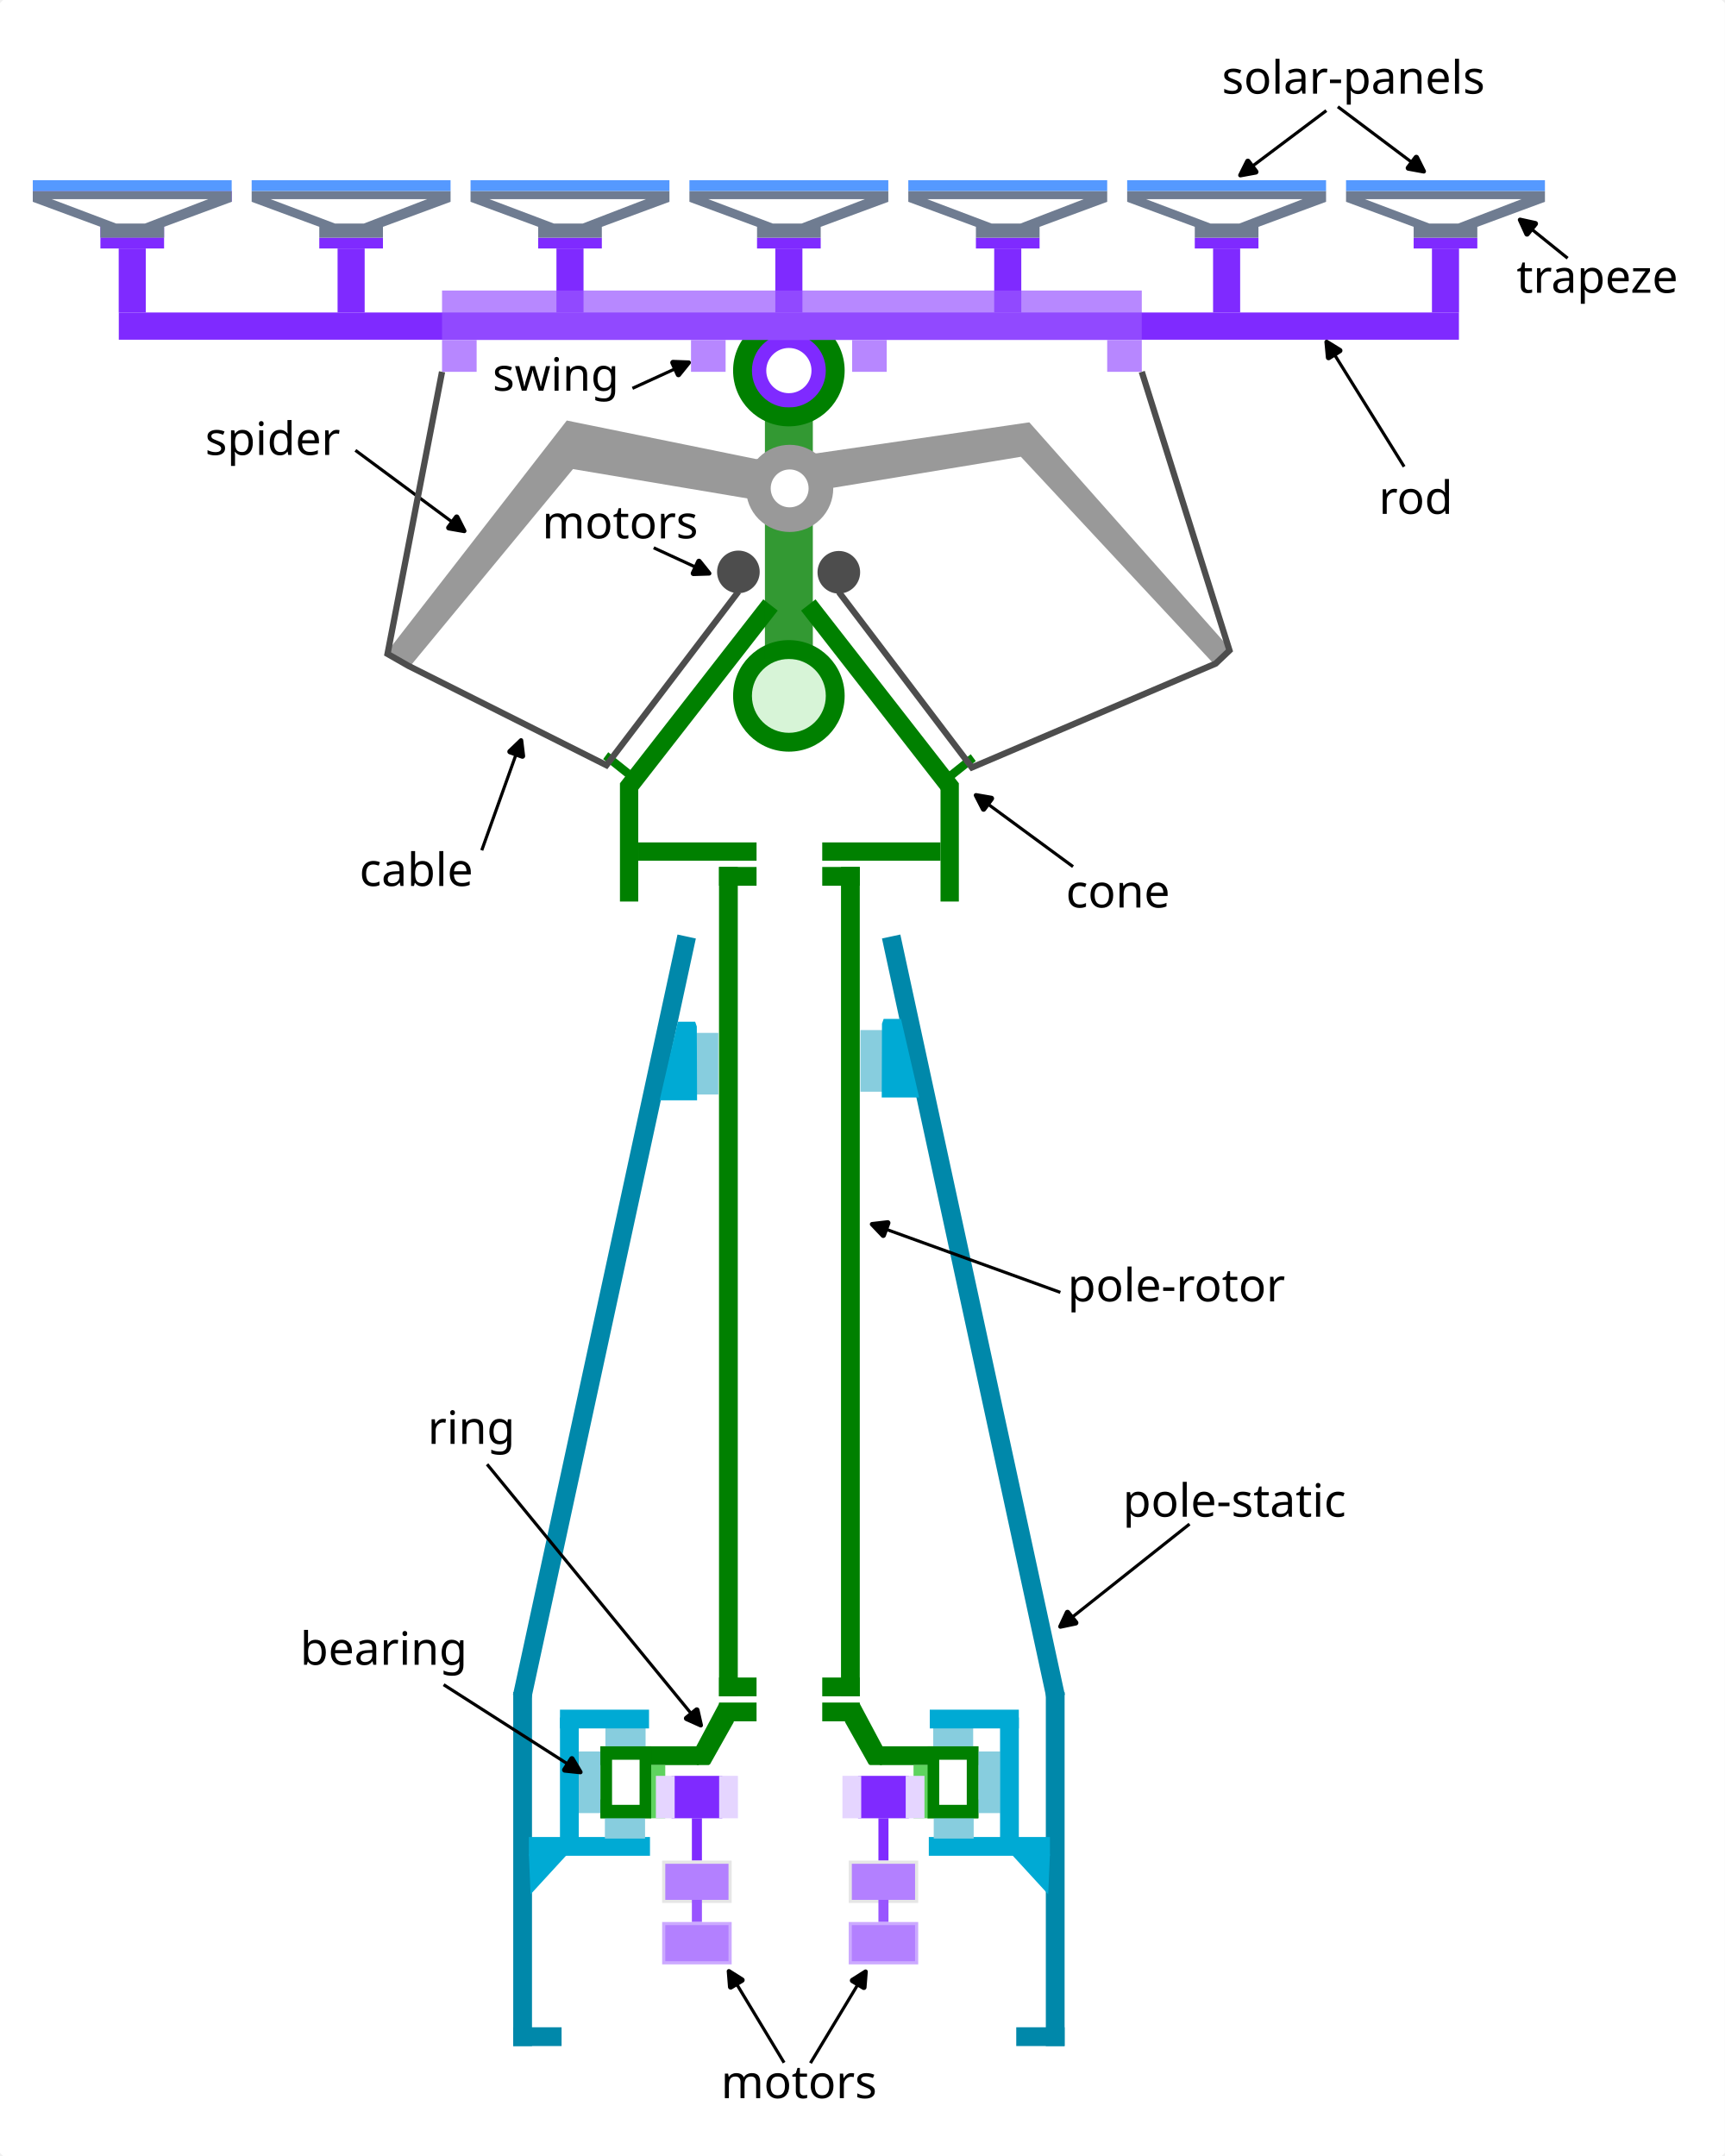
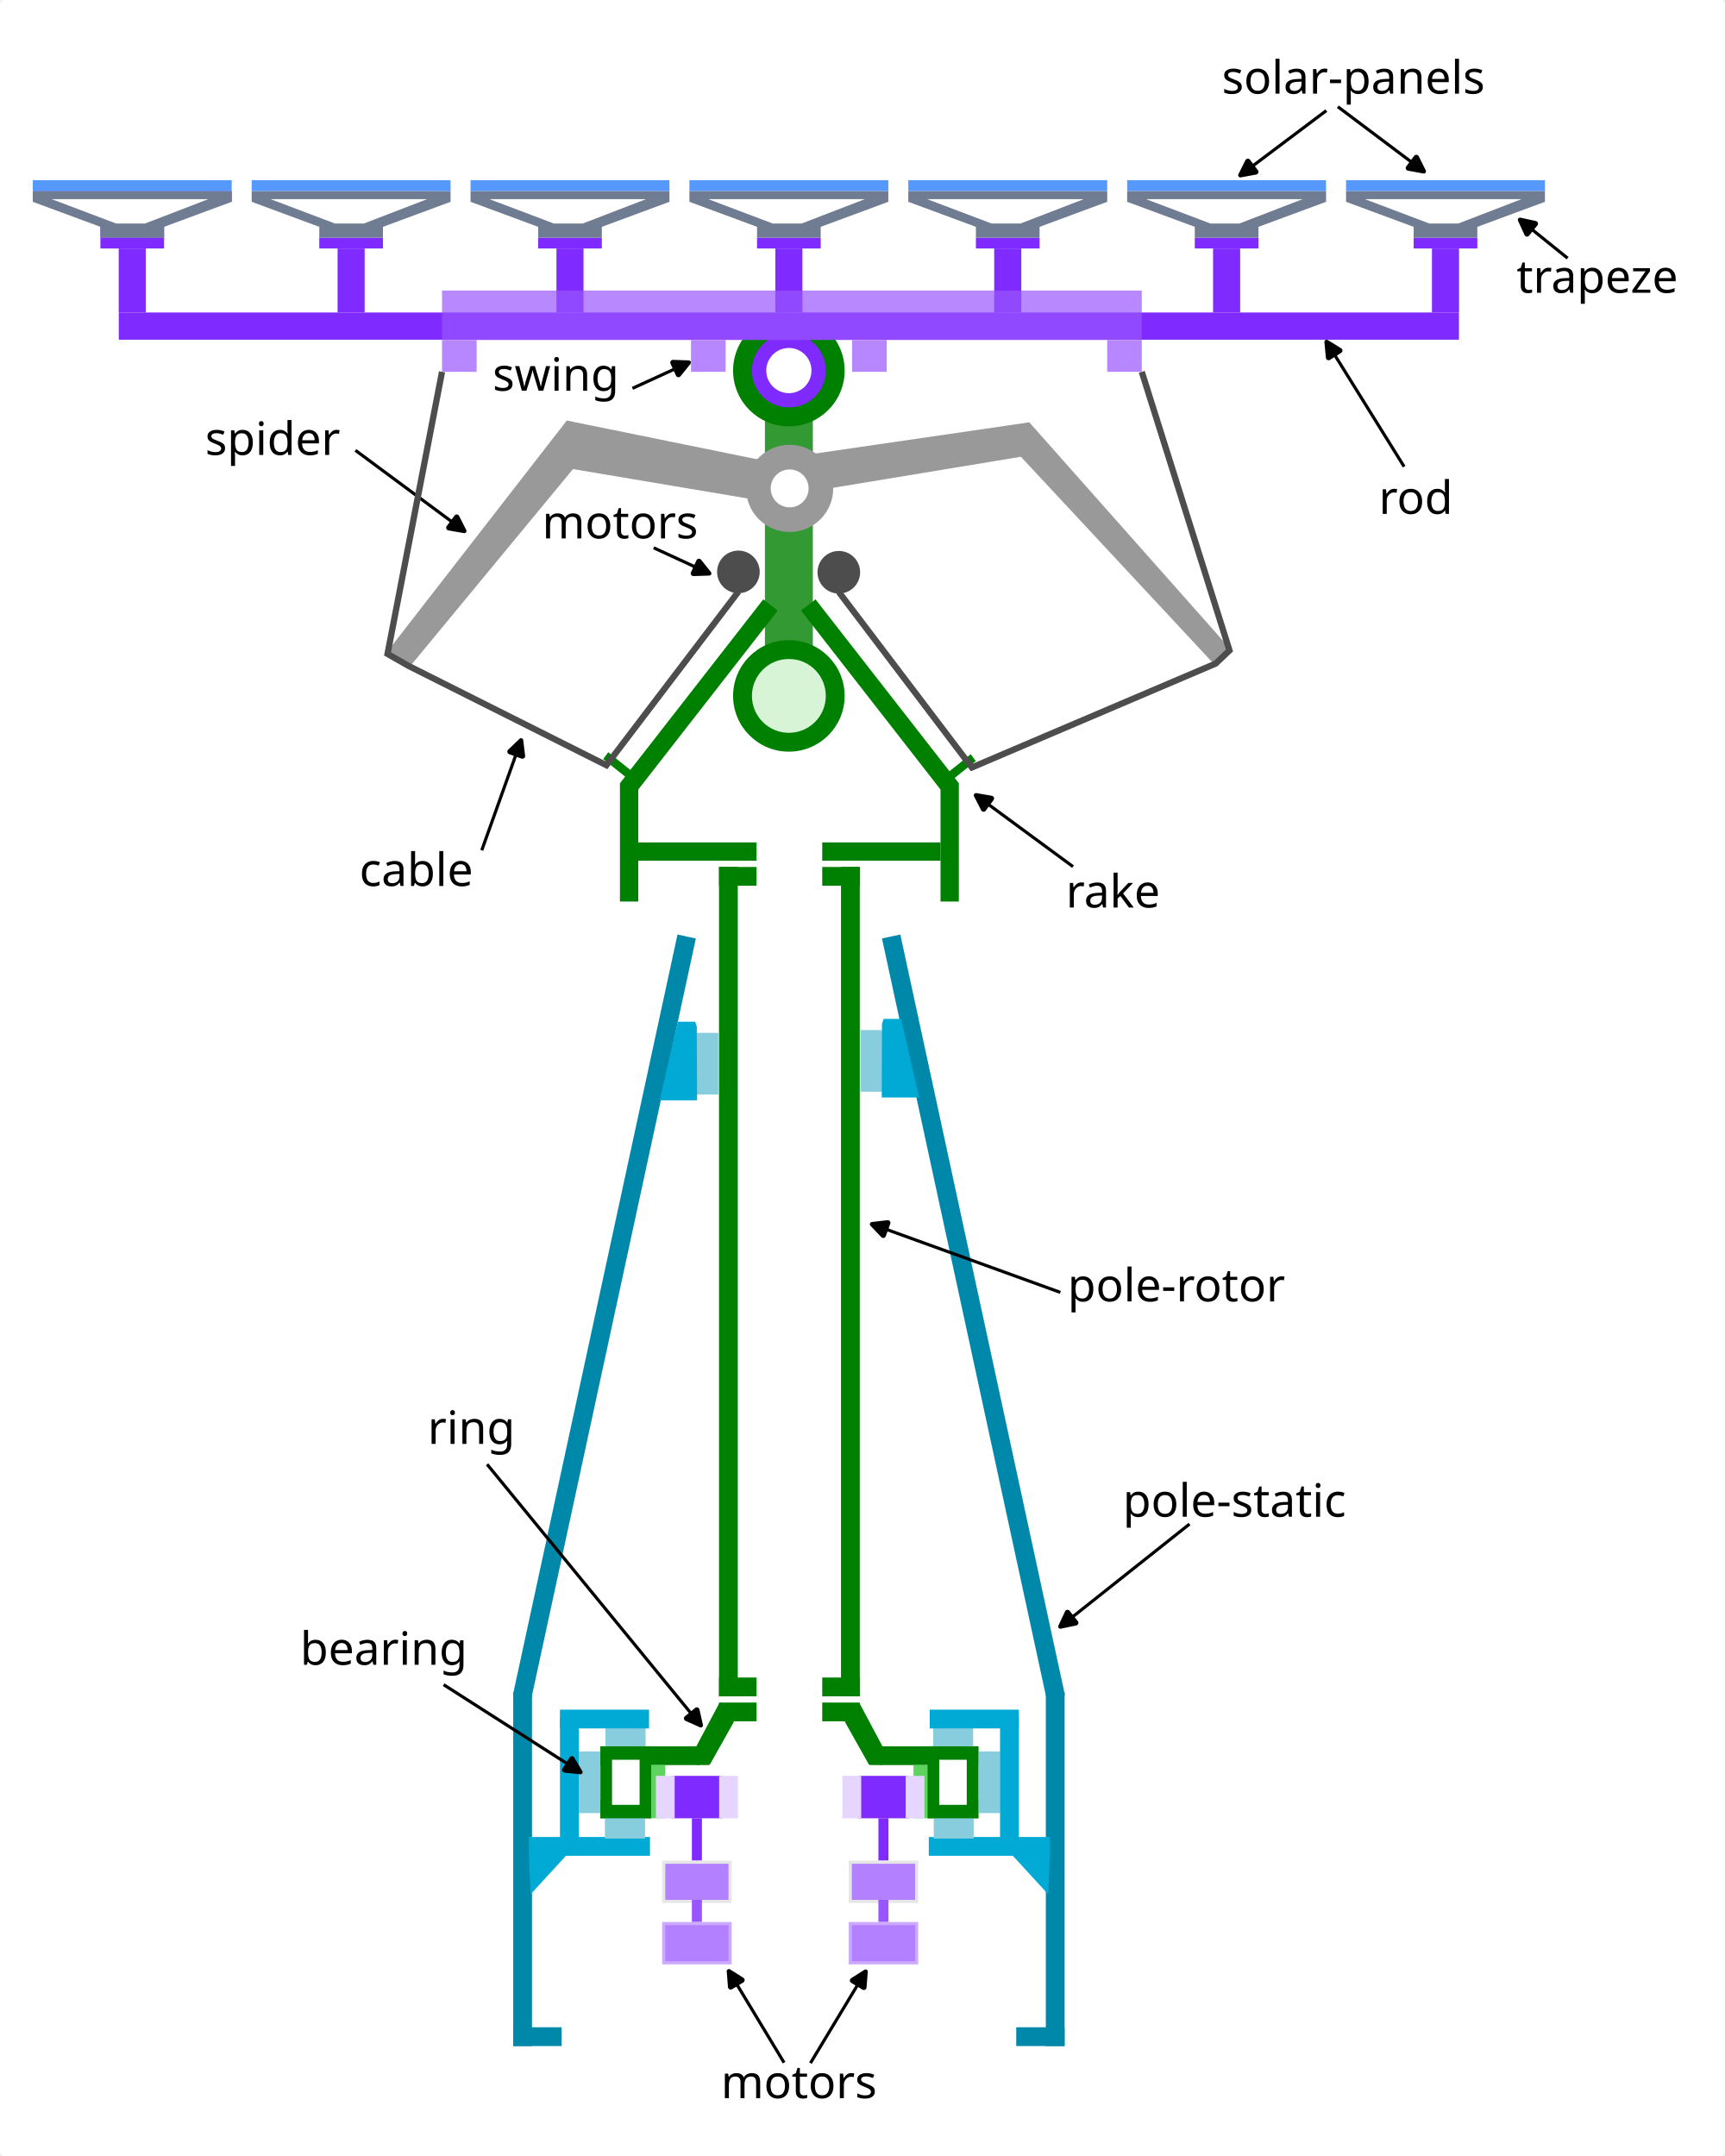
<svg xmlns="http://www.w3.org/2000/svg" width="551.382" height="689.269" viewBox="0 0 145.887 182.369" version="1.1" id="svg1">
  <defs id="defs1">
    <rect x="156.301" y="1264.523" width="49.267" height="21.099" id="rect25" />
    <rect x="54.855" y="1318.21" width="111.518" height="37.987" id="rect23" />
    <rect x="95.684" y="1014.298" width="138.497" height="46.863" id="rect9-8" />
    <rect x="182.76" y="1105.717" width="181.951" height="36.314" id="rect10-3" />
    <rect x="366.507" y="1070.714" width="138.637" height="34.936" id="rect11-0" />
    <rect x="441.651" y="1017.628" width="113.588" height="44.326" id="rect12-1" />
    <rect x="339.166" y="1122.708" width="173.913" height="53.623" id="rect13-7" />
    <rect x="404.022" y="431.123" width="135.339" height="40.229" id="rect14-8" />
    <rect x="402.158" y="361.595" width="130.782" height="44.159" id="rect15-9" />
    <rect x="422.662" y="515.803" width="101.739" height="36.063" id="rect16-1" />
    <marker style="overflow:visible" id="RoundedArrow-8-0-1-5" refX="0" refY="0" orient="auto-start-reverse" markerWidth="1" markerHeight="1" viewBox="0 0 1 1" preserveAspectRatio="xMidYMid">
      <path transform="scale(0.7)" d="m -0.211,-4.106 6.422,3.211 a 1,1 90 0 1 0,1.789 L -0.211,4.106 A 1.236,1.236 31.717 0 1 -2,3 v -6 a 1.236,1.236 148.283 0 1 1.789,-1.106 z" style="fill:context-stroke;fill-rule:evenodd;stroke:none" id="path8-3-5-4-4" />
    </marker>
    <marker style="overflow:visible" id="RoundedArrow-8-0-2-9" refX="0" refY="0" orient="auto-start-reverse" markerWidth="1" markerHeight="1" viewBox="0 0 1 1" preserveAspectRatio="xMidYMid">
      <path transform="scale(0.7)" d="m -0.211,-4.106 6.422,3.211 a 1,1 90 0 1 0,1.789 L -0.211,4.106 A 1.236,1.236 31.717 0 1 -2,3 v -6 a 1.236,1.236 148.283 0 1 1.789,-1.106 z" style="fill:context-stroke;fill-rule:evenodd;stroke:none" id="path8-3-5-6-2" />
    </marker>
    <marker style="overflow:visible" id="RoundedArrow-8-0-2-6-5" refX="0" refY="0" orient="auto-start-reverse" markerWidth="1" markerHeight="1" viewBox="0 0 1 1" preserveAspectRatio="xMidYMid">
      <path transform="scale(0.7)" d="m -0.211,-4.106 6.422,3.211 a 1,1 90 0 1 0,1.789 L -0.211,4.106 A 1.236,1.236 31.717 0 1 -2,3 v -6 a 1.236,1.236 148.283 0 1 1.789,-1.106 z" style="fill:context-stroke;fill-rule:evenodd;stroke:none" id="path8-3-5-6-8-7" />
    </marker>
    <marker style="overflow:visible" id="RoundedArrow-8-0-2-6-3-4" refX="0" refY="0" orient="auto-start-reverse" markerWidth="1" markerHeight="1" viewBox="0 0 1 1" preserveAspectRatio="xMidYMid">
      <path transform="scale(0.7)" d="m -0.211,-4.106 6.422,3.211 a 1,1 90 0 1 0,1.789 L -0.211,4.106 A 1.236,1.236 31.717 0 1 -2,3 v -6 a 1.236,1.236 148.283 0 1 1.789,-1.106 z" style="fill:context-stroke;fill-rule:evenodd;stroke:none" id="path8-3-5-6-8-8-99" />
    </marker>
    <marker style="overflow:visible" id="RoundedArrow-8-0-2-6-3-8-45" refX="0" refY="0" orient="auto-start-reverse" markerWidth="1" markerHeight="1" viewBox="0 0 1 1" preserveAspectRatio="xMidYMid">
      <path transform="scale(0.7)" d="m -0.211,-4.106 6.422,3.211 a 1,1 90 0 1 0,1.789 L -0.211,4.106 A 1.236,1.236 31.717 0 1 -2,3 v -6 a 1.236,1.236 148.283 0 1 1.789,-1.106 z" style="fill:context-stroke;fill-rule:evenodd;stroke:none" id="path8-3-5-6-8-8-9-9" />
    </marker>
    <marker style="overflow:visible" id="RoundedArrow-8-0-2-6-3-8-9-3" refX="0" refY="0" orient="auto-start-reverse" markerWidth="1" markerHeight="1" viewBox="0 0 1 1" preserveAspectRatio="xMidYMid">
      <path transform="scale(0.7)" d="m -0.211,-4.106 6.422,3.211 a 1,1 90 0 1 0,1.789 L -0.211,4.106 A 1.236,1.236 31.717 0 1 -2,3 v -6 a 1.236,1.236 148.283 0 1 1.789,-1.106 z" style="fill:context-stroke;fill-rule:evenodd;stroke:none" id="path8-3-5-6-8-8-9-0-5" />
    </marker>
    <marker style="overflow:visible" id="RoundedArrow-8-0-2-6-3-8-4-7" refX="0" refY="0" orient="auto-start-reverse" markerWidth="1" markerHeight="1" viewBox="0 0 1 1" preserveAspectRatio="xMidYMid">
      <path transform="scale(0.7)" d="m -0.211,-4.106 6.422,3.211 a 1,1 90 0 1 0,1.789 L -0.211,4.106 A 1.236,1.236 31.717 0 1 -2,3 v -6 a 1.236,1.236 148.283 0 1 1.789,-1.106 z" style="fill:context-stroke;fill-rule:evenodd;stroke:none" id="path8-3-5-6-8-8-9-1-0" />
    </marker>
    <marker style="overflow:visible" id="RoundedArrow-8-0-2-6-3-8-0-8" refX="0" refY="0" orient="auto-start-reverse" markerWidth="1" markerHeight="1" viewBox="0 0 1 1" preserveAspectRatio="xMidYMid">
      <path transform="scale(0.7)" d="m -0.211,-4.106 6.422,3.211 a 1,1 90 0 1 0,1.789 L -0.211,4.106 A 1.236,1.236 31.717 0 1 -2,3 v -6 a 1.236,1.236 148.283 0 1 1.789,-1.106 z" style="fill:context-stroke;fill-rule:evenodd;stroke:none" id="path8-3-5-6-8-8-9-86-1" />
    </marker>
    <rect x="443.269" y="400.645" width="108.686" height="33.052" id="rect17-4" />
    <rect x="390.711" y="567.375" width="163.901" height="53.717" id="rect18-3" />
    <marker style="overflow:visible" id="RoundedArrow-8-7" refX="0" refY="0" orient="auto-start-reverse" markerWidth="1" markerHeight="1" viewBox="0 0 1 1" preserveAspectRatio="xMidYMid">
      <path transform="scale(0.7)" d="m -0.211,-4.106 6.422,3.211 a 1,1 90 0 1 0,1.789 L -0.211,4.106 A 1.236,1.236 31.717 0 1 -2,3 v -6 a 1.236,1.236 148.283 0 1 1.789,-1.106 z" style="fill:context-stroke;fill-rule:evenodd;stroke:none" id="path8-3-12" />
    </marker>
    <marker style="overflow:visible" id="RoundedArrow-8-9-2" refX="0" refY="0" orient="auto-start-reverse" markerWidth="1" markerHeight="1" viewBox="0 0 1 1" preserveAspectRatio="xMidYMid">
      <path transform="scale(0.7)" d="m -0.211,-4.106 6.422,3.211 a 1,1 90 0 1 0,1.789 L -0.211,4.106 A 1.236,1.236 31.717 0 1 -2,3 v -6 a 1.236,1.236 148.283 0 1 1.789,-1.106 z" style="fill:context-stroke;fill-rule:evenodd;stroke:none" id="path8-3-1-0" />
    </marker>
    <marker style="overflow:visible" id="RoundedArrow-8-4-2" refX="0" refY="0" orient="auto-start-reverse" markerWidth="1" markerHeight="1" viewBox="0 0 1 1" preserveAspectRatio="xMidYMid">
      <path transform="scale(0.7)" d="m -0.211,-4.106 6.422,3.211 a 1,1 90 0 1 0,1.789 L -0.211,4.106 A 1.236,1.236 31.717 0 1 -2,3 v -6 a 1.236,1.236 148.283 0 1 1.789,-1.106 z" style="fill:context-stroke;fill-rule:evenodd;stroke:none" id="path8-3-4-1" />
    </marker>
    <marker style="overflow:visible" id="RoundedArrow-8-0-1-5-5" refX="0" refY="0" orient="auto-start-reverse" markerWidth="1" markerHeight="1" viewBox="0 0 1 1" preserveAspectRatio="xMidYMid">
      <path transform="scale(0.7)" d="m -0.211,-4.106 6.422,3.211 a 1,1 90 0 1 0,1.789 L -0.211,4.106 A 1.236,1.236 31.717 0 1 -2,3 v -6 a 1.236,1.236 148.283 0 1 1.789,-1.106 z" style="fill:context-stroke;fill-rule:evenodd;stroke:none" id="path8-3-5-4-4-4" />
    </marker>
    <marker style="overflow:visible" id="RoundedArrow-8-0-1-5-5-9" refX="0" refY="0" orient="auto-start-reverse" markerWidth="1" markerHeight="1" viewBox="0 0 1 1" preserveAspectRatio="xMidYMid">
      <path transform="scale(0.7)" d="m -0.211,-4.106 6.422,3.211 a 1,1 90 0 1 0,1.789 L -0.211,4.106 A 1.236,1.236 31.717 0 1 -2,3 v -6 a 1.236,1.236 148.283 0 1 1.789,-1.106 z" style="fill:context-stroke;fill-rule:evenodd;stroke:none" id="path8-3-5-4-4-4-0" />
    </marker>
    <marker style="overflow:visible" id="RoundedArrow-8-0-1-5-5-9-6" refX="0" refY="0" orient="auto-start-reverse" markerWidth="1" markerHeight="1" viewBox="0 0 1 1" preserveAspectRatio="xMidYMid">
      <path transform="scale(0.7)" d="m -0.211,-4.106 6.422,3.211 a 1,1 90 0 1 0,1.789 L -0.211,4.106 A 1.236,1.236 31.717 0 1 -2,3 v -6 a 1.236,1.236 148.283 0 1 1.789,-1.106 z" style="fill:context-stroke;fill-rule:evenodd;stroke:none" id="path8-3-5-4-4-4-0-5" />
    </marker>
    <rect x="339.166" y="1122.708" width="173.913" height="53.623" id="rect13-7-4" />
    <marker style="overflow:visible" id="RoundedArrow-8-0-2-6-3-8-9-3-0" refX="0" refY="0" orient="auto-start-reverse" markerWidth="1" markerHeight="1" viewBox="0 0 1 1" preserveAspectRatio="xMidYMid">
      <path transform="scale(0.7)" d="m -0.211,-4.106 6.422,3.211 a 1,1 90 0 1 0,1.789 L -0.211,4.106 A 1.236,1.236 31.717 0 1 -2,3 v -6 a 1.236,1.236 148.283 0 1 1.789,-1.106 z" style="fill:context-stroke;fill-rule:evenodd;stroke:none" id="path8-3-5-6-8-8-9-0-5-3" />
    </marker>
  </defs>
  <g id="layer1" transform="translate(-8.873591,-270.9917)">
    <rect style="opacity:1;fill:#ffffff;fill-opacity:1;stroke:#ffffff;stroke-width:0.529;stroke-linejoin:bevel;stroke-opacity:1" id="rect26" width="145.357" height="181.84" x="9.138" y="271.256" />
    <rect style="fill:#008000;stroke:none;stroke-width:0.265" id="rect2-2-5-0-5-1-1-9-10-6-4" width="2.435" height="0.718" x="-127.323" y="318.571" transform="matrix(0.7810585,-0.6244578,0.5917722,0.8061052,0,0)" />
    <rect style="fill:#008000;stroke:none;stroke-width:0.265" id="rect2-2-5-0-5-1-1-9-10-6" width="2.435" height="0.718" x="-249.284" y="223.883" transform="matrix(-0.7810585,-0.6244578,-0.5917722,0.8061052,0,0)" />
    <rect style="fill:#0088aa;stroke:#0088aa;stroke-width:0.265" id="rect2-2-5-3" width="29.679" height="1.323" x="414.249" y="52.413" transform="matrix(0,1,1,0,0,0)" />
    <rect style="fill:#0088aa;stroke:#0088aa;stroke-width:0.265" id="rect2-6-3-4" width="3.824" height="1.323" x="52.413" y="-443.928" transform="scale(1,-1)" />
    <rect style="fill:#0088aa;stroke:#0088aa;stroke-width:0.265" id="rect2-2-9-9" width="29.679" height="1.323" x="414.249" y="-98.782" transform="rotate(90)" />
    <rect style="fill:#0088aa;stroke:#0088aa;stroke-width:0.265" id="rect2-6-1-0" width="3.824" height="1.323" x="-98.782" y="-443.928" transform="scale(-1)" />
    <rect style="fill:#0088aa;stroke:#0088aa;stroke-width:0.265" id="rect2-2-5-9-2" width="65.535" height="1.323" x="328.253" y="138.854" transform="matrix(-0.211531,0.9773713,0.9773713,0.211531,0,0)" />
    <rect style="fill:#0088aa;stroke:#0088aa;stroke-width:0.265" id="rect2-2-5-9-6-0" width="65.535" height="1.323" x="360.236" y="-8.92" transform="rotate(77.78791)" />
    <rect style="fill:#008000;stroke:#008000;stroke-width:0.265" id="rect2-2-5-0-1" width="69.886" height="1.323" x="344.458" y="69.818" transform="matrix(0,1,1,0,0,0)" />
    <rect style="fill:#008000;stroke:#008000;stroke-width:0.265" id="rect2-2-5-0-5-96" width="2.91" height="1.323" x="-72.728" y="413.021" transform="scale(-1,1)" />
    <rect style="fill:#008000;stroke:#008000;stroke-width:0.265" id="rect2-2-5-0-8-2" width="69.886" height="1.323" x="344.458" y="-81.459" transform="rotate(90)" />
    <rect style="fill:#008000;stroke:#008000;stroke-width:0.265" id="rect2-2-5-0-5-9-1" width="2.91" height="1.323" x="78.549" y="413.021" />
    <rect style="fill:#008000;stroke:#008000;stroke-width:0.265" id="rect2-2-5-0-5-1-2" width="2.91" height="1.323" x="-72.728" y="344.458" transform="scale(-1,1)" />
    <rect style="fill:#008000;stroke:#008000;stroke-width:0.265" id="rect2-2-5-0-5-9-2-07" width="2.91" height="1.323" x="78.549" y="344.458" />
    <rect style="fill:#008000;stroke:#008000;stroke-width:0.265" id="rect2-2-5-0-5-1-9-3" width="2.91" height="1.323" x="-72.728" y="415.137" transform="scale(-1,1)" />
    <rect style="fill:#008000;stroke:#008000;stroke-width:0.265" id="rect2-2-5-0-5-9-2-4-1" width="2.91" height="1.323" x="78.549" y="415.137" />
    <rect style="fill:#008000;stroke:#008000;stroke-width:0.265" id="rect2-2-5-0-5-1-5-1" width="8.057" height="1.323" x="-67.846" y="418.839" transform="scale(-1,1)" />
    <rect style="fill:#008000;stroke:#008000;stroke-width:0.265" id="rect2-2-5-0-5-9-2-0-9" width="8.057" height="1.323" x="83.432" y="418.839" />
    <rect style="fill:#008000;stroke:#008000;stroke-width:0.265" id="rect2-2-5-0-5-1-5-0-05" width="4.028" height="1.323" x="-63.817" y="423.336" transform="scale(-1,1)" />
    <rect style="fill:#008000;stroke:#008000;stroke-width:0.265" id="rect2-2-5-0-5-1-5-0-0-6" width="4.028" height="1.323" x="-91.489" y="423.336" transform="scale(-1,1)" />
    <rect style="fill:#5fd35f;stroke:none;stroke-width:0.265" id="rect2-2-5-0-5-1-5-0-5-5-7" width="4.498" height="1.323" x="420.294" y="63.817" transform="matrix(0,1,1,0,0,0)" />
    <rect style="fill:#5fd35f;stroke:none;stroke-width:0.265" id="rect2-2-5-0-5-1-5-0-5-5-0-7" width="4.498" height="1.323" x="420.294" y="86.137" transform="matrix(0,1,1,0,0,0)" />
    <path style="fill:#008000;fill-opacity:1;stroke:#008000;stroke-width:0.265;stroke-linecap:butt;stroke-linejoin:bevel;stroke-opacity:1" d="m 69.818,415.137 -1.972,3.701 v 1.323 h 0.966 l 2.006,-3.569 z" id="path1-4" />
    <path style="fill:#008000;fill-opacity:1;stroke:#008000;stroke-width:0.265;stroke-linecap:butt;stroke-linejoin:bevel;stroke-opacity:1" d="m 81.459,415.137 1.972,3.701 v 1.323 h -0.966 l -2.006,-3.569 z" id="path1-1-0" />
    <rect style="fill:#7f2aff;fill-opacity:1;stroke:#7f2aff;stroke-width:0.265" id="rect2-2-5-0-5-1-5-0-5-0-6" width="3.32" height="4.028" x="421.34" y="65.802" transform="matrix(0,1,1,0,0,0)" />
    <rect style="fill:#e5d5ff;fill-opacity:1;stroke:#e5d5ff;stroke-width:0.265;stroke-opacity:1" id="rect2-2-5-0-5-1-5-0-5-5-2-4" width="3.32" height="1.323" x="421.34" y="69.83" transform="matrix(0,1,1,0,0,0)" />
    <rect style="fill:#e5d5ff;fill-opacity:1;stroke:#e5d5ff;stroke-width:0.265;stroke-opacity:1" id="rect2-2-5-0-5-1-5-0-5-5-2-9-7" width="3.32" height="1.323" x="421.34" y="64.479" transform="matrix(0,1,1,0,0,0)" />
    <rect style="fill:#7f2aff;fill-opacity:1;stroke:#7f2aff;stroke-width:0.265" id="rect2-2-5-0-5-1-5-0-5-0-8-4" width="3.32" height="4.028" x="421.34" y="81.58" transform="matrix(0,1,1,0,0,0)" />
    <rect style="fill:#e5d5ff;fill-opacity:1;stroke:#e5d5ff;stroke-width:0.265;stroke-opacity:1" id="rect2-2-5-0-5-1-5-0-5-5-2-7-8" width="3.32" height="1.323" x="421.34" y="85.608" transform="matrix(0,1,1,0,0,0)" />
    <rect style="fill:#e5d5ff;fill-opacity:1;stroke:#e5d5ff;stroke-width:0.265;stroke-opacity:1" id="rect2-2-5-0-5-1-5-0-5-5-2-9-1-5" width="3.32" height="1.323" x="421.34" y="80.257" transform="matrix(0,1,1,0,0,0)" />
    <rect style="fill:#7f2aff;fill-opacity:1;stroke:#7f2aff;stroke-width:0.265" id="rect2-2-5-0-5-1-5-0-5-0-2-8" width="3.32" height="0.585" x="424.924" y="67.523" transform="matrix(0,1,1,0,0,0)" />
    <rect style="fill:#7f2aff;fill-opacity:1;stroke:#7f2aff;stroke-width:0.265" id="rect2-2-5-0-5-1-5-0-5-0-2-0-2" width="3.32" height="0.585" x="424.924" y="83.301" transform="matrix(0,1,1,0,0,0)" />
    <rect style="fill:#b380ff;fill-opacity:1;stroke:#e6e6e6;stroke-width:0.265" id="rect2-2-5-0-5-1-5-0-5-0-9-6" width="3.32" height="5.615" x="428.508" y="65.008" transform="matrix(0,1,1,0,0,0)" />
    <rect style="fill:#9955ff;fill-opacity:1;stroke:#9955ff;stroke-width:0.265" id="rect2-2-5-0-5-1-5-0-5-0-2-9-0" width="1.607" height="0.585" x="431.828" y="67.523" transform="matrix(0,1,1,0,0,0)" />
    <rect style="fill:#b380ff;fill-opacity:1;stroke:#ccaaff;stroke-width:0.265" id="rect2-2-5-0-5-1-5-0-5-0-9-1-66" width="3.32" height="5.615" x="433.699" y="65.008" transform="matrix(0,1,1,0,0,0)" />
    <rect style="fill:#b380ff;fill-opacity:1;stroke:#e6e6e6;stroke-width:0.265" id="rect2-2-5-0-5-1-5-0-5-0-9-7-4" width="3.32" height="5.615" x="428.508" y="80.786" transform="matrix(0,1,1,0,0,0)" />
    <rect style="fill:#9955ff;fill-opacity:1;stroke:#9955ff;stroke-width:0.265" id="rect2-2-5-0-5-1-5-0-5-0-2-9-7-6" width="1.607" height="0.585" x="431.828" y="83.301" transform="matrix(0,1,1,0,0,0)" />
    <rect style="fill:#b380ff;fill-opacity:1;stroke:#ccaaff;stroke-width:0.265" id="rect2-2-5-0-5-1-5-0-5-0-9-1-6-2" width="3.32" height="5.615" x="433.699" y="80.786" transform="matrix(0,1,1,0,0,0)" />
    <rect style="fill:#00aad4;stroke:#00aad4;stroke-width:0.265" id="rect2-6-3-5-8" width="9.979" height="1.323" x="53.736" y="-427.834" transform="scale(1,-1)" />
    <rect style="fill:#87cdde;stroke:none;stroke-width:0.265" id="rect2-6-3-5-4-96" width="3.397" height="1.852" x="60.034" y="-426.511" transform="scale(1,-1)" />
    <rect style="fill:#87cdde;stroke:none;stroke-width:0.265" id="rect2-6-3-5-4-9-0" width="5.214" height="1.852" x="419.142" y="-59.656" transform="rotate(90)" />
    <rect style="fill:#87cdde;stroke:none;stroke-width:0.265" id="rect2-6-3-5-4-8-7" width="3.397" height="1.852" x="60.078" y="-418.706" transform="scale(1,-1)" />
    <rect style="fill:#00aad4;stroke:#00aad4;stroke-width:0.265" id="rect2-6-3-5-9-0" width="9.979" height="1.323" x="-426.379" y="-57.69" transform="matrix(0,-1,-1,0,0,0)" />
    <rect style="fill:#00aad4;stroke:#00aad4;stroke-width:0.265" id="rect2-6-3-5-9-5-1" width="7.267" height="1.323" x="56.367" y="-417.062" transform="scale(1,-1)" />
    <rect style="fill:#00aad4;stroke:#00aad4;stroke-width:0.265" id="rect2-6-3-5-5-0" width="9.979" height="1.323" x="-97.541" y="-427.834" transform="scale(-1)" />
    <rect style="fill:#87cdde;stroke:none;stroke-width:0.265" id="rect2-6-3-5-4-98-1" width="3.38" height="1.852" x="-91.226" y="-426.511" transform="scale(-1)" />
    <rect style="fill:#87cdde;stroke:none;stroke-width:0.265" id="rect2-6-3-5-4-9-4-3" width="5.214" height="1.852" x="419.142" y="91.621" transform="matrix(0,1,1,0,0,0)" />
    <rect style="fill:#87cdde;stroke:none;stroke-width:0.265" id="rect2-6-3-5-4-8-8-7" width="3.38" height="1.852" x="-91.182" y="-418.706" transform="scale(-1)" />
    <rect style="fill:#00aad4;stroke:#00aad4;stroke-width:0.265" id="rect2-6-3-5-9-1-7" width="9.979" height="1.323" x="-426.379" y="93.588" transform="rotate(-90)" />
    <rect style="fill:#00aad4;stroke:#00aad4;stroke-width:0.265" id="rect2-6-3-5-9-5-0-2" width="7.267" height="1.323" x="-94.911" y="-417.062" transform="scale(-1)" />
    <rect style="fill:#008000;fill-opacity:1;stroke:#008000;stroke-width:0.265" id="rect2-2-5-0-5-1-5-0-5-6" width="5.821" height="4.028" x="418.839" y="59.789" transform="matrix(0,1,1,0,0,0)" />
    <rect style="fill:#ffffff;stroke:#008000;stroke-width:0.265" id="rect2-2-5-0-5-1-5-0-5-7-4" width="4.077" height="2.595" x="419.71" y="60.506" transform="matrix(0,1,1,0,0,0)" />
    <rect style="fill:#008000;stroke:#008000;stroke-width:0.265" id="rect2-2-5-0-5-1-5-0-5-54-5" width="5.821" height="4.028" x="418.839" y="87.46" transform="matrix(0,1,1,0,0,0)" />
    <rect style="fill:#ffffff;stroke:#008000;stroke-width:0.265" id="rect2-2-5-0-5-1-5-0-5-7-7-2" width="4.077" height="2.595" x="419.71" y="88.177" transform="matrix(0,1,1,0,0,0)" />
    <path style="fill:#00aad4;fill-opacity:1;stroke:#00aad4;stroke-width:0.265px;stroke-linecap:butt;stroke-linejoin:miter;stroke-opacity:1" d="m 53.736,427.834 2.825,0.132 -2.693,2.934 -0.132,-3.066" id="path3-0" />
    <path style="fill:#00aad4;fill-opacity:1;stroke:#00aad4;stroke-width:0.265px;stroke-linecap:butt;stroke-linejoin:miter;stroke-opacity:1" d="m 97.541,427.834 -2.825,0.132 2.693,2.934 0.132,-3.066" id="path3-4-2" />
    <rect style="fill:#87cdde;stroke:none;stroke-width:0.265" id="rect2-6-3-5-4-9-9-9" width="5.214" height="1.852" x="358.36" y="-69.629" transform="rotate(90)" />
    <path style="fill:#00aad4;fill-opacity:1;stroke:#00aad4;stroke-width:0.265px;stroke-linecap:butt;stroke-linejoin:miter;stroke-opacity:1" d="m 67.675,357.84 0.021,6.093 h -2.867 l 1.477,-6.386 h 1.266 z" id="path5-0" />
    <rect style="fill:#87cdde;stroke:none;stroke-width:0.265" id="rect2-6-3-5-4-9-9-7-9" width="5.214" height="1.852" x="358.122" y="81.648" transform="matrix(0,1,1,0,0,0)" />
    <path style="fill:#00aad4;fill-opacity:1;stroke:#00aad4;stroke-width:0.265px;stroke-linecap:butt;stroke-linejoin:miter;stroke-opacity:1" d="m 83.602,357.601 -0.021,6.093 h 2.867 l -1.477,-6.386 h -1.266 z" id="path5-8-9" />
    <rect style="fill:#008000;stroke:none;stroke-width:0.265" id="rect2-2-5-0-5-1-1-4" width="10.005" height="1.549" x="-72.861" y="342.248" transform="scale(-1,1)" />
    <rect style="fill:#008000;stroke:none;stroke-width:0.265" id="rect2-2-5-0-5-1-1-8-5" width="10.005" height="1.549" x="-88.421" y="342.248" transform="scale(-1,1)" />
    <rect style="fill:#008000;stroke:none;stroke-width:0.265" id="rect2-2-5-0-5-1-1-9-10" width="10.005" height="1.549" x="-347.25" y="-62.856" transform="matrix(0,-1,-1,0,0,0)" />
    <rect style="fill:#008000;stroke:none;stroke-width:0.265" id="rect2-2-5-0-5-1-1-9-3-3" width="10.005" height="1.549" x="-347.25" y="-89.97" transform="matrix(0,-1,-1,0,0,0)" />
    <rect style="fill:#008000;stroke:none;stroke-width:0.265" id="rect2-2-5-0-5-1-1-9-0-7" width="19.722" height="1.549" x="-228.33" y="-257.201" transform="matrix(0.6146698,-0.7887846,-0.7887846,-0.6146698,0,0)" />
    <rect style="fill:#008000;stroke:none;stroke-width:0.265" id="rect2-2-5-0-5-1-1-9-0-6-8" width="19.722" height="1.549" x="-321.316" y="-137.876" transform="rotate(-127.9279)" />
    <text xml:space="preserve" transform="matrix(0.2645833,0,0,0.2645833,78.52539,127.4865)" id="text9-9" style="font-size:14.667px;line-height:1.25;font-family:sans-serif;white-space:pre;shape-inside:url(#rect9-8);display:inline">
      <tspan x="95.684" y="1027.275" id="tspan1">pole-static</tspan>
    </text>
    <text xml:space="preserve" transform="matrix(0.2645833,0,0,0.2645833,50.81464,85.08443)" id="text10-7" style="font-size:14.667px;line-height:1.25;font-family:sans-serif;white-space:pre;shape-inside:url(#rect10-3);display:inline">
      <tspan x="182.76" y="1118.693" id="tspan2">pole-rotor</tspan>
    </text>
    <text xml:space="preserve" transform="matrix(0.2645833,0,0,0.2645833,-51.92553,106.3991)" id="text11-8" style="font-size:14.667px;line-height:1.25;font-family:sans-serif;white-space:pre;shape-inside:url(#rect11-0);display:inline">
      <tspan x="366.508" y="1083.689" id="tspan3">ring</tspan>
    </text>
    <text xml:space="preserve" transform="matrix(0.2645833,0,0,0.2645833,-82.59596,139.1299)" id="text12-5" style="font-size:14.667px;line-height:1.25;font-family:sans-serif;white-space:pre;shape-inside:url(#rect12-1);display:inline">
      <tspan x="441.65" y="1030.605" id="tspan4">bearing</tspan>
    </text>
    <text xml:space="preserve" transform="matrix(0.2645833,0,0,0.2645833,-19.8865,147.9867)" id="text13-3" style="font-size:14.667px;line-height:1.25;font-family:sans-serif;white-space:pre;shape-inside:url(#rect13-7);display:inline">
      <tspan x="339.166" y="1135.684" id="tspan5">motors</tspan>
    </text>
    <text xml:space="preserve" transform="matrix(0.2645833,0,0,0.2645833,-7.871106,230.2526)" id="text14-8" style="font-size:14.667px;line-height:1.25;font-family:sans-serif;white-space:pre;shape-inside:url(#rect14-8);display:inline">
-       <tspan x="404.021" y="444.1" id="tspan6">cone</tspan>
+       <tspan x="404.021" y="444.1" id="tspan6">rake</tspan>
    </text>
    <text xml:space="preserve" transform="matrix(0.2645833,0,0,0.2645833,-55.86725,204.9361)" id="text15-7" style="font-size:14.667px;line-height:1.25;font-family:sans-serif;white-space:pre;shape-inside:url(#rect15-9);display:inline">
      <tspan x="402.158" y="374.572" id="tspan7">swing</tspan>
    </text>
    <text xml:space="preserve" transform="matrix(0.2645833,0,0,0.2645833,13.66146,174.5514)" id="text16-3" style="font-size:14.667px;line-height:1.25;font-family:sans-serif;white-space:pre;shape-inside:url(#rect16-1);display:inline">
      <tspan x="422.662" y="528.779" id="tspan8">rod</tspan>
    </text>
    <path style="fill:none;stroke:#000000;stroke-width:0.265px;stroke-linecap:butt;stroke-linejoin:miter;stroke-opacity:1;marker-start:url(#RoundedArrow-8-0-1-5)" d="m 66.152,302.107 -3.788,1.733" id="path4-0-2-9-8" />
    <path style="fill:none;stroke:#000000;stroke-width:0.265px;stroke-linecap:butt;stroke-linejoin:miter;stroke-opacity:1;marker-start:url(#RoundedArrow-8-0-2-9)" d="m 92.278,338.894 7.35,5.404" id="path4-0-2-1-7" />
    <path style="fill:none;stroke:#000000;stroke-width:0.265px;stroke-linecap:butt;stroke-linejoin:miter;stroke-opacity:1;marker-start:url(#RoundedArrow-8-0-2-6-5)" d="m 83.633,374.907 14.924,5.404" id="path4-0-2-1-8-41" />
    <path style="fill:none;stroke:#000000;stroke-width:0.265px;stroke-linecap:butt;stroke-linejoin:miter;stroke-opacity:1;marker-start:url(#RoundedArrow-8-0-2-6-3-4)" d="m 99.396,407.912 10.085,-8.005" id="path4-0-2-1-8-4-9" />
    <path style="fill:none;stroke:#000000;stroke-width:0.265px;stroke-linecap:butt;stroke-linejoin:miter;stroke-opacity:1;marker-start:url(#RoundedArrow-8-0-2-6-3-8-45)" d="m 71.076,438.648 4.113,6.819" id="path4-0-2-1-8-4-6-0" />
    <path style="fill:none;stroke:#000000;stroke-width:0.265px;stroke-linecap:butt;stroke-linejoin:miter;stroke-opacity:1;marker-start:url(#RoundedArrow-8-0-2-6-3-8-9-3)" d="m 81.532,438.682 -4.113,6.819" id="path4-0-2-1-8-4-6-3-9" />
    <path style="fill:none;stroke:#000000;stroke-width:0.265px;stroke-linecap:butt;stroke-linejoin:miter;stroke-opacity:1;marker-start:url(#RoundedArrow-8-0-2-6-3-8-4-7)" d="m 57.061,420.313 -10.666,-6.819" id="path4-0-2-1-8-4-6-4-8" />
    <path style="fill:none;stroke:#000000;stroke-width:0.265px;stroke-linecap:butt;stroke-linejoin:miter;stroke-opacity:1;marker-start:url(#RoundedArrow-8-0-2-6-3-8-0-8)" d="M 67.467,416.101 50.07,394.853" id="path4-0-2-1-8-4-6-47-8" />
    <circle style="opacity:1;fill:#008000;fill-opacity:1;stroke:none;stroke-width:0.265;stroke-linejoin:bevel;stroke-opacity:1" id="path19" cx="75.594" cy="329.854" r="4.718" />
    <circle style="fill:#d7f4d7;fill-opacity:1;stroke:none;stroke-width:0.265;stroke-linejoin:bevel;stroke-opacity:1" id="path19-3" cx="75.594" cy="329.854" r="3.124" />
    <circle style="fill:#008000;fill-opacity:1;stroke:none;stroke-width:0.265;stroke-linejoin:bevel;stroke-opacity:1" id="path19-9" cx="75.594" cy="302.337" r="4.718" />
    <circle style="fill:#7f2aff;fill-opacity:1;stroke:none;stroke-width:0.265;stroke-linejoin:bevel;stroke-opacity:1" id="path19-3-9" cx="75.594" cy="302.337" r="3.124" />
    <rect style="opacity:0.8;fill:#008000;stroke:none;stroke-width:0.265" id="rect2-2-5-0-5-1-1-9-1-7-8" width="21.269" height="4.053" x="-326.73" y="-77.621" transform="matrix(0,-1,-1,0,0,0)" />
    <rect style="fill:#7f2aff;stroke:none;stroke-width:0.265" id="rect2-2-5-0-5-1-1-3-5-5-6-5" width="113.345" height="2.303" x="-132.266" y="297.424" transform="scale(-1,1)" />
    <rect style="fill:#7f2aff;stroke:none;stroke-width:0.265" id="rect2-2-5-0-5-1-1-3-5-5-6-6-1" width="5.414" height="2.291" x="-297.424" y="-21.204" transform="matrix(0,-1,-1,0,0,0)" />
    <rect style="fill:#7f2aff;stroke:none;stroke-width:0.265" id="rect2-2-5-0-5-1-1-3-5-5-6-6-7-7" width="5.385" height="0.915" x="17.366" y="-292.01" transform="scale(1,-1)" />
    <rect style="fill:#7f2aff;stroke:none;stroke-width:0.265" id="rect2-2-5-0-5-1-1-3-5-5-6-6-6-4" width="5.414" height="2.291" x="-297.424" y="-39.716" transform="matrix(0,-1,-1,0,0,0)" />
    <rect style="fill:#7f2aff;stroke:none;stroke-width:0.265" id="rect2-2-5-0-5-1-1-3-5-5-6-6-7-2-17" width="5.385" height="0.915" x="35.878" y="-292.01" transform="scale(1,-1)" />
    <rect style="fill:#7f2aff;stroke:none;stroke-width:0.265" id="rect2-2-5-0-5-1-1-3-5-5-6-6-6-8-1" width="5.414" height="2.291" x="-297.424" y="-58.227" transform="matrix(0,-1,-1,0,0,0)" />
    <rect style="fill:#7f2aff;stroke:none;stroke-width:0.265" id="rect2-2-5-0-5-1-1-3-5-5-6-6-7-2-1-1" width="5.385" height="0.915" x="54.39" y="-292.01" transform="scale(1,-1)" />
    <rect style="fill:#7f2aff;stroke:none;stroke-width:0.265" id="rect2-2-5-0-5-1-1-3-5-5-6-6-6-3-1" width="5.414" height="2.291" x="-297.424" y="-76.739" transform="matrix(0,-1,-1,0,0,0)" />
    <rect style="fill:#7f2aff;stroke:none;stroke-width:0.265" id="rect2-2-5-0-5-1-1-3-5-5-6-6-7-2-4-7" width="5.385" height="0.915" x="72.901" y="-292.01" transform="scale(1,-1)" />
    <rect style="fill:#7f2aff;stroke:none;stroke-width:0.265" id="rect2-2-5-0-5-1-1-3-5-5-6-6-6-9-0" width="5.414" height="2.291" x="-297.424" y="-95.251" transform="matrix(0,-1,-1,0,0,0)" />
    <rect style="fill:#7f2aff;stroke:none;stroke-width:0.265" id="rect2-2-5-0-5-1-1-3-5-5-6-6-7-2-6-4" width="5.385" height="0.915" x="91.413" y="-292.01" transform="scale(1,-1)" />
    <rect style="fill:#7f2aff;stroke:none;stroke-width:0.265" id="rect2-2-5-0-5-1-1-3-5-5-6-6-6-0-0" width="5.414" height="2.291" x="-297.424" y="-113.763" transform="matrix(0,-1,-1,0,0,0)" />
    <rect style="fill:#7f2aff;stroke:none;stroke-width:0.265" id="rect2-2-5-0-5-1-1-3-5-5-6-6-7-2-5-8" width="5.385" height="0.915" x="109.925" y="-292.01" transform="scale(1,-1)" />
    <rect style="fill:#7f2aff;stroke:none;stroke-width:0.265" id="rect2-2-5-0-5-1-1-3-5-5-6-6-6-04-5" width="5.414" height="2.291" x="-297.424" y="-132.275" transform="matrix(0,-1,-1,0,0,0)" />
    <rect style="fill:#7f2aff;stroke:none;stroke-width:0.265" id="rect2-2-5-0-5-1-1-3-5-5-6-6-7-2-62-1" width="5.385" height="0.915" x="128.437" y="-292.01" transform="scale(1,-1)" />
    <rect style="fill:#7f2aff;stroke:none;stroke-width:0.265" id="rect2-2-5-0-5-1-1-3-5-5-6-6-7-8-6" width="5.385" height="0.915" x="17.366" y="-291.094" transform="scale(1,-1)" />
    <rect style="fill:#7f2aff;stroke:none;stroke-width:0.265" id="rect2-2-5-0-5-1-1-3-5-5-6-6-7-8-2-6" width="16.822" height="0.915" x="11.647" y="-288.062" transform="scale(1,-1)" />
    <path style="fill:#6f7c91;stroke:none;stroke-width:0.265px;stroke-linecap:butt;stroke-linejoin:miter;stroke-opacity:1" d="m 11.647,287.147 v 0.915 l 5.719,2.117 v 0.915 h 5.385 v -0.915 l 5.719,-2.117 v -0.915 H 11.647" id="path6-2" />
    <path style="fill:#ffffff;stroke:none;stroke-width:0.265px;stroke-linecap:butt;stroke-linejoin:miter;stroke-opacity:1" d="m 13.245,287.838 h 13.24 l -5.345,2.059 h -2.448 z" id="path7-19" />
    <rect style="fill:#5599ff;stroke:none;stroke-width:0.265" id="rect2-2-5-0-5-1-1-3-5-5-6-6-7-8-2-0-6" width="16.822" height="0.915" x="11.647" y="-287.147" transform="scale(1,-1)" />
    <path style="fill:#6f7c91;stroke:none;stroke-width:0.265px;stroke-linecap:butt;stroke-linejoin:miter;stroke-opacity:1" d="m 30.159,287.147 v 0.915 l 5.719,2.117 v 0.915 h 5.385 v -0.915 l 5.719,-2.117 v -0.915 H 30.159" id="path6-1-4" />
    <path style="fill:#ffffff;stroke:none;stroke-width:0.265px;stroke-linecap:butt;stroke-linejoin:miter;stroke-opacity:1" d="m 31.757,287.838 h 13.24 l -5.345,2.059 h -2.448 z" id="path7-3-8" />
    <rect style="fill:#5599ff;stroke:none;stroke-width:0.265" id="rect2-2-5-0-5-1-1-3-5-5-6-6-7-8-2-0-2-0" width="16.822" height="0.915" x="30.159" y="-287.147" transform="scale(1,-1)" />
    <path style="fill:#6f7c91;stroke:none;stroke-width:0.265px;stroke-linecap:butt;stroke-linejoin:miter;stroke-opacity:1" d="m 48.671,287.147 v 0.915 l 5.719,2.117 v 0.915 h 5.385 v -0.915 l 5.719,-2.117 v -0.915 H 48.671" id="path6-9-8" />
    <path style="fill:#ffffff;stroke:none;stroke-width:0.265px;stroke-linecap:butt;stroke-linejoin:miter;stroke-opacity:1" d="m 50.269,287.838 h 13.24 l -5.345,2.059 h -2.448 z" id="path7-1-1" />
    <rect style="fill:#5599ff;stroke:none;stroke-width:0.265" id="rect2-2-5-0-5-1-1-3-5-5-6-6-7-8-2-0-4-0" width="16.822" height="0.915" x="48.671" y="-287.147" transform="scale(1,-1)" />
    <path style="fill:#6f7c91;stroke:none;stroke-width:0.265px;stroke-linecap:butt;stroke-linejoin:miter;stroke-opacity:1" d="m 67.183,287.147 v 0.915 l 5.719,2.117 v 0.915 h 5.385 v -0.915 l 5.719,-2.117 v -0.915 H 67.183" id="path6-7-2" />
    <path style="fill:#ffffff;stroke:none;stroke-width:0.265px;stroke-linecap:butt;stroke-linejoin:miter;stroke-opacity:1" d="m 68.78,287.838 h 13.24 l -5.345,2.059 h -2.448 z" id="path7-5-2" />
    <rect style="fill:#5599ff;stroke:none;stroke-width:0.265" id="rect2-2-5-0-5-1-1-3-5-5-6-6-7-8-2-0-8-9" width="16.822" height="0.915" x="67.183" y="-287.147" transform="scale(1,-1)" />
    <path style="fill:#6f7c91;stroke:none;stroke-width:0.265px;stroke-linecap:butt;stroke-linejoin:miter;stroke-opacity:1" d="m 85.695,287.147 v 0.915 l 5.719,2.117 v 0.915 h 5.385 v -0.915 l 5.719,-2.117 v -0.915 H 85.695" id="path6-8-7" />
    <path style="fill:#ffffff;stroke:none;stroke-width:0.265px;stroke-linecap:butt;stroke-linejoin:miter;stroke-opacity:1" d="m 87.292,287.838 h 13.24 l -5.345,2.059 h -2.448 z" id="path7-0-5" />
    <rect style="fill:#5599ff;stroke:none;stroke-width:0.265" id="rect2-2-5-0-5-1-1-3-5-5-6-6-7-8-2-0-42-6" width="16.822" height="0.915" x="85.695" y="-287.147" transform="scale(1,-1)" />
    <path style="fill:#6f7c91;stroke:none;stroke-width:0.265px;stroke-linecap:butt;stroke-linejoin:miter;stroke-opacity:1" d="m 104.206,287.147 v 0.915 l 5.719,2.117 v 0.915 h 5.385 v -0.915 l 5.719,-2.117 v -0.915 h -16.822" id="path6-0-4" />
    <path style="fill:#ffffff;stroke:none;stroke-width:0.265px;stroke-linecap:butt;stroke-linejoin:miter;stroke-opacity:1" d="m 105.804,287.838 h 13.239 l -5.345,2.059 h -2.448 z" id="path7-4-6" />
    <rect style="fill:#5599ff;stroke:none;stroke-width:0.265" id="rect2-2-5-0-5-1-1-3-5-5-6-6-7-8-2-0-22-3" width="16.822" height="0.915" x="104.206" y="-287.147" transform="scale(1,-1)" />
    <path style="fill:#6f7c91;stroke:none;stroke-width:0.265px;stroke-linecap:butt;stroke-linejoin:miter;stroke-opacity:1" d="m 122.718,287.147 v 0.915 l 5.719,2.117 v 0.915 h 5.385 v -0.915 l 5.719,-2.117 v -0.915 h -16.822" id="path6-5-7" />
    <path style="fill:#ffffff;stroke:none;stroke-width:0.265px;stroke-linecap:butt;stroke-linejoin:miter;stroke-opacity:1" d="m 124.316,287.838 h 13.239 l -5.345,2.059 h -2.448 z" id="path7-2-9" />
    <rect style="fill:#5599ff;stroke:none;stroke-width:0.265" id="rect2-2-5-0-5-1-1-3-5-5-6-6-7-8-2-0-9-7" width="16.822" height="0.915" x="122.718" y="-287.147" transform="scale(1,-1)" />
    <text xml:space="preserve" transform="matrix(0.2645833,0,0,0.2645833,19.85909,186.3193)" id="text17-4" style="font-size:14.667px;line-height:1.25;font-family:sans-serif;white-space:pre;shape-inside:url(#rect17-4);display:inline">
      <tspan x="443.27" y="413.621" id="tspan9">trapeze</tspan>
    </text>
    <text xml:space="preserve" transform="matrix(0.2645833,0,0,0.2645833,8.838167,125.3631)" id="text18-1" style="font-size:14.667px;line-height:1.25;font-family:sans-serif;white-space:pre;shape-inside:url(#rect18-3);display:inline">
      <tspan x="390.711" y="580.352" id="tspan10">solar-panels</tspan>
    </text>
    <path style="fill:none;stroke:#000000;stroke-width:0.265px;stroke-linecap:butt;stroke-linejoin:miter;stroke-opacity:1;marker-start:url(#RoundedArrow-8-7)" d="m 114.635,285.17 6.416,-4.823" id="path4-0-0" />
    <path style="fill:none;stroke:#000000;stroke-width:0.265px;stroke-linecap:butt;stroke-linejoin:miter;stroke-opacity:1;marker-start:url(#RoundedArrow-8-9-2)" d="m 128.44,284.843 -6.416,-4.823" id="path4-0-6-6" />
    <path style="fill:none;stroke:#000000;stroke-width:0.265px;stroke-linecap:butt;stroke-linejoin:miter;stroke-opacity:1;marker-start:url(#RoundedArrow-8-4-2)" d="m 138.265,290.256 3.193,2.576" id="path4-0-9-0" />
    <circle style="fill:#ffffff;fill-opacity:1;stroke:none;stroke-width:0.265;stroke-linejoin:bevel;stroke-opacity:1" id="path19-3-9-9" cx="75.594" cy="302.337" r="1.912" />
    <path style="fill:none;stroke:#000000;stroke-width:0.265px;stroke-linecap:butt;stroke-linejoin:miter;stroke-opacity:1;marker-start:url(#RoundedArrow-8-0-1-5-5)" d="m 121.638,300.82 5.993,9.644" id="path4-0-2-9-8-5" />
    <rect style="fill:#9855ff;fill-opacity:0.702;stroke:none;stroke-width:0.265" id="rect2-2-5-0-5-1-1-3-5-5-6-6-6-8-1-8" width="2.687" height="2.926" x="-302.443" y="-70.243" transform="matrix(0,-1,-1,0,0,0)" />
    <rect style="fill:#9855ff;fill-opacity:0.702;stroke:none;stroke-width:0.265" id="rect2-2-5-0-5-1-1-3-5-5-6-6-6-8-1-8-2" width="2.687" height="2.926" x="-302.443" y="-83.87" transform="matrix(0,-1,-1,0,0,0)" />
    <rect style="fill:#9855ff;fill-opacity:0.702;stroke:none;stroke-width:0.265" id="rect2-2-5-0-5-1-1-3-5-5-6-6-6-8-1-8-0" width="2.687" height="2.926" x="-302.443" y="-49.186" transform="matrix(0,-1,-1,0,0,0)" />
    <rect style="fill:#9855ff;fill-opacity:0.702;stroke:none;stroke-width:0.265" id="rect2-2-5-0-5-1-1-3-5-5-6-6-6-8-1-8-3" width="2.687" height="2.926" x="-302.443" y="-105.443" transform="matrix(0,-1,-1,0,0,0)" />
    <rect style="opacity:0.7;fill:#9955ff;stroke:none;stroke-width:0.265" id="rect2-2-5-0-5-1-1-3-5-5-6-5-0" width="59.183" height="4.19" x="-105.443" y="295.566" transform="scale(-1,1)" />
    <circle style="fill:#999999;fill-opacity:1;stroke:none;stroke-width:0.265;stroke-linejoin:bevel;stroke-opacity:1" id="path21-5-1-3" cx="257.198" cy="192.632" r="3.687" transform="rotate(39.54979)" />
    <path style="fill:#999999;stroke:#999999;stroke-width:0.265px;stroke-linecap:butt;stroke-linejoin:miter;stroke-opacity:1" d="m 41.65,326.304 15.216,-19.596 15.951,3.248 5.19,-0.495 17.873,-2.604 16.981,19.154 -1.17,1.111 -16.424,-17.636 -16.54,2.733 -2.229,2.738 -4.293,-1.92 -14.924,-2.511 -13.864,16.788 z" id="path22-5" />
    <circle style="fill:#ffffff;fill-opacity:1;stroke:none;stroke-width:0.265;stroke-linejoin:bevel;stroke-opacity:1" id="path21-5-6" cx="257.198" cy="192.632" r="1.602" transform="rotate(39.54979)" />
    <circle style="opacity:1;fill:#4d4d4d;fill-opacity:1;stroke:#4d4d4d;stroke-width:0.265;stroke-linejoin:bevel;stroke-opacity:1" id="path23" cx="71.325" cy="319.366" r="1.67" />
    <text xml:space="preserve" transform="matrix(0.2645833,0,0,0.2645833,11.70949,-42.73822)" id="text23" style="font-size:14.667px;line-height:1.25;font-family:sans-serif;white-space:pre;shape-inside:url(#rect23);display:inline">
      <tspan x="54.855" y="1331.188" id="tspan11">spider</tspan>
    </text>
    <path style="fill:none;stroke:#000000;stroke-width:0.265px;stroke-linecap:butt;stroke-linejoin:miter;stroke-opacity:1;marker-start:url(#RoundedArrow-8-0-1-5-5-9)" d="M 47.282,315.268 38.933,309.083" id="path4-0-2-9-8-5-6" />
    <path style="fill:none;stroke:#4d4d4d;stroke-width:0.529;stroke-linecap:butt;stroke-linejoin:miter;stroke-opacity:1" d="m 46.26,302.443 -4.61,23.86 1.767,1.01 16.746,8.405 11.162,-14.683" id="path24" />
    <circle style="fill:#4d4d4d;fill-opacity:1;stroke:#4d4d4d;stroke-width:0.265;stroke-linejoin:bevel;stroke-opacity:1" id="path23-1" cx="79.819" cy="319.398" r="1.67" />
    <path style="fill:none;stroke:#4d4d4d;stroke-width:0.529;stroke-linecap:butt;stroke-linejoin:miter;stroke-opacity:1" d="m 105.443,302.443 7.418,23.568 -1.17,1.111 -20.621,8.786 -11.251,-14.84" id="path25" />
    <text xml:space="preserve" transform="matrix(0.2645833,0,0,0.2645833,-2.082941,7.928685)" id="text25" style="font-size:14.667px;line-height:1.25;font-family:sans-serif;white-space:pre;shape-inside:url(#rect25);display:inline">
      <tspan x="156.301" y="1277.5" id="tspan12">cable</tspan>
    </text>
    <path style="fill:none;stroke:#000000;stroke-width:0.265px;stroke-linecap:butt;stroke-linejoin:miter;stroke-opacity:1;marker-start:url(#RoundedArrow-8-0-1-5-5-9-6)" d="m 52.583,334.624 -2.964,8.292" id="path4-0-2-9-8-5-6-8" />
    <text xml:space="preserve" transform="matrix(0.2645833,0,0,0.2645833,-35.01043,16.05149)" id="text13-3-8" style="font-size:14.667px;line-height:1.25;font-family:sans-serif;white-space:pre;shape-inside:url(#rect13-7-4);display:inline">
      <tspan x="339.166" y="1135.684" id="tspan13">motors</tspan>
    </text>
    <path style="fill:none;stroke:#000000;stroke-width:0.265px;stroke-linecap:butt;stroke-linejoin:miter;stroke-opacity:1;marker-start:url(#RoundedArrow-8-0-2-6-3-8-9-3-0)" d="m 67.885,319.045 -3.724,-1.716" id="path4-0-2-1-8-4-6-3-9-3" />
  </g>
</svg>
